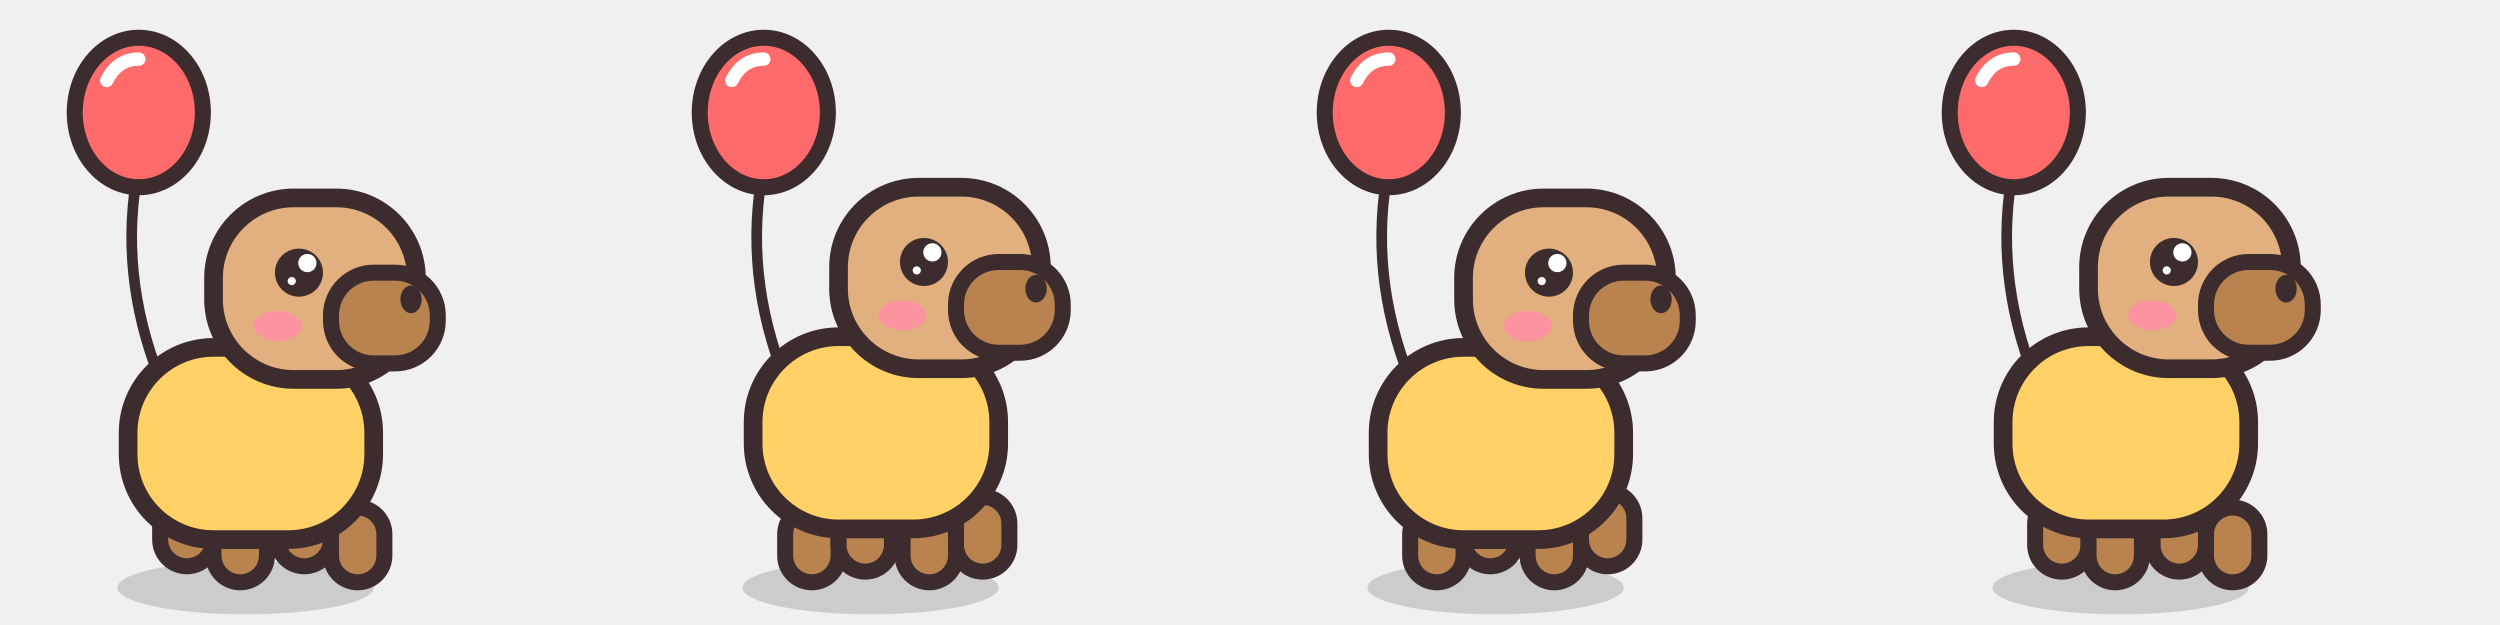
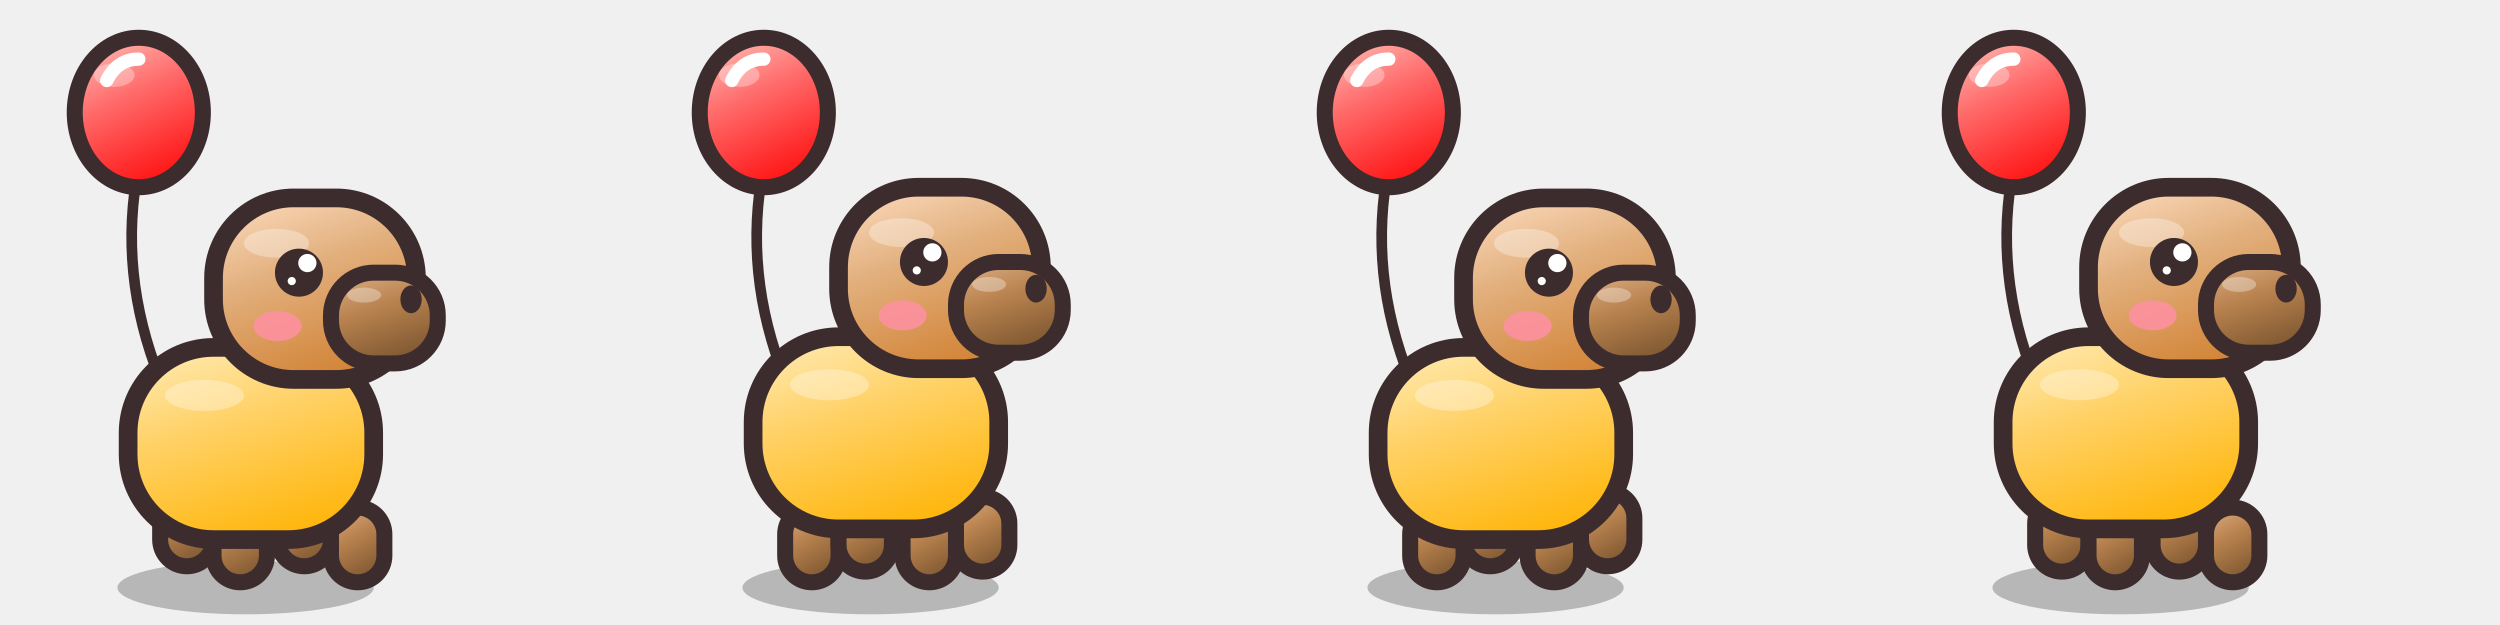
- <svg xmlns="http://www.w3.org/2000/svg" width="384" height="96" viewBox="0 0 384 96">
+ <svg xmlns="http://www.w3.org/2000/svg" data-painted="1" width="384" height="96" viewBox="0 0 384 96">
+   <defs>
+     <linearGradient id="pgFF6B6B" x1="0.15" y1="0" x2="0.55" y2="1">
+       <stop offset="0" stop-color="#FFBDB6" />
+       <stop offset="0.42" stop-color="#FF6B6B" />
+       <stop offset="0.82" stop-color="#FF2E2E" />
+       <stop offset="1" stop-color="#FF1414" />
+     </linearGradient>
+     <linearGradient id="pgB9834F" x1="0.15" y1="0" x2="0.55" y2="1">
+       <stop offset="0" stop-color="#DAAC83" />
+       <stop offset="0.42" stop-color="#B9834F" />
+       <stop offset="0.82" stop-color="#91653A" />
+       <stop offset="1" stop-color="#7F5832" />
+     </linearGradient>
+     <linearGradient id="pgFFD166" x1="0.15" y1="0" x2="0.55" y2="1">
+       <stop offset="0" stop-color="#FFEAB1" />
+       <stop offset="0.42" stop-color="#FFD166" />
+       <stop offset="0.82" stop-color="#FFBF29" />
+       <stop offset="1" stop-color="#FFB70F" />
+     </linearGradient>
+     <linearGradient id="pgE2B07E" x1="0.15" y1="0" x2="0.55" y2="1">
+       <stop offset="0" stop-color="#FBD9BB" />
+       <stop offset="0.42" stop-color="#E2B07E" />
+       <stop offset="0.82" stop-color="#D7914C" />
+       <stop offset="1" stop-color="#D28537" />
+     </linearGradient>
+   </defs>
  <g stroke-linejoin="round" stroke-linecap="round">
    <g transform="translate(0 17.28) scale(0.82)">
-       <ellipse cx="46" cy="89" rx="24" ry="5" fill="#000" opacity="0.15" />
+       <ellipse cx="46" cy="89" rx="24" ry="5" fill="#000" opacity="0.24" />
      <path d="M30 50 Q22 30 26 10" stroke="#3D2C2E" stroke-width="2" fill="none" />
-       <ellipse cx="26" cy="0" rx="12" ry="14" fill="#FF6B6B" stroke="#3D2C2E" stroke-width="3" />
+       <ellipse cx="26" cy="0" rx="12" ry="14" fill="url(#pgFF6B6B)" stroke="#3D2C2E" stroke-width="3" />
+       <ellipse cx="21.4" cy="-7.0" rx="3.8" ry="2.2" fill="#FFFFFF" opacity="0.32" />
      <path d="M20 -6 Q22 -10 26 -10" stroke="#FFFFFF" stroke-width="2.5" fill="none" />
-       <rect x="30" y="71" width="10" height="14" rx="5" fill="#B9834F" stroke="#3D2C2E" stroke-width="3" />
-       <rect x="40" y="74" width="10" height="14" rx="5" fill="#B9834F" stroke="#3D2C2E" stroke-width="3" />
-       <rect x="52" y="71" width="10" height="14" rx="5" fill="#B9834F" stroke="#3D2C2E" stroke-width="3" />
-       <rect x="62" y="74" width="10" height="14" rx="5" fill="#B9834F" stroke="#3D2C2E" stroke-width="3" />
+       <rect x="30" y="71" width="10" height="14" rx="5" fill="url(#pgB9834F)" stroke="#3D2C2E" stroke-width="3" />
+       <rect x="40" y="74" width="10" height="14" rx="5" fill="url(#pgB9834F)" stroke="#3D2C2E" stroke-width="3" />
+       <rect x="52" y="71" width="10" height="14" rx="5" fill="url(#pgB9834F)" stroke="#3D2C2E" stroke-width="3" />
+       <rect x="62" y="74" width="10" height="14" rx="5" fill="url(#pgB9834F)" stroke="#3D2C2E" stroke-width="3" />
      <g transform="translate(0 0)">
-         <rect x="24" y="44" width="46" height="36" rx="16" fill="#FFD166" stroke="#3D2C2E" stroke-width="3.5" />
-         <rect x="40" y="16" width="38" height="34" rx="15" fill="#E2B07E" stroke="#3D2C2E" stroke-width="3.5" />
-         <rect x="62" y="30" width="20" height="17" rx="8" fill="#B9834F" stroke="#3D2C2E" stroke-width="3" />
+         <rect x="24" y="44" width="46" height="36" rx="16" fill="url(#pgFFD166)" stroke="#3D2C2E" stroke-width="3.5" />
+         <ellipse cx="38.3" cy="53.0" rx="7.4" ry="2.9" fill="#FFFFFF" opacity="0.32" />
+         <rect x="40" y="16" width="38" height="34" rx="15" fill="url(#pgE2B07E)" stroke="#3D2C2E" stroke-width="3.5" />
+         <ellipse cx="51.8" cy="24.5" rx="6.1" ry="2.7" fill="#FFFFFF" opacity="0.32" />
+         <rect x="62" y="30" width="20" height="17" rx="8" fill="url(#pgB9834F)" stroke="#3D2C2E" stroke-width="3" />
+         <ellipse cx="68.2" cy="34.2" rx="3.2" ry="1.4" fill="#FFFFFF" opacity="0.32" />
        <ellipse cx="77" cy="35" rx="2" ry="2.6" fill="#3D2C2E" />
        <circle cx="56" cy="30" r="4.5" fill="#3D2C2E" />
        <circle cx="57.575" cy="28.2" r="1.71" fill="#FFFFFF" />
        <circle cx="54.65" cy="31.575" r="0.765" fill="#FFFFFF" />
        <ellipse cx="52" cy="40" rx="4.5" ry="2.8" fill="#FF8FA3" opacity="0.85" />
      </g>
    </g>
    <g transform="translate(96 17.28) scale(0.82)">
-       <ellipse cx="46" cy="89" rx="24" ry="5" fill="#000" opacity="0.15" />
+       <ellipse cx="46" cy="89" rx="24" ry="5" fill="#000" opacity="0.24" />
      <path d="M30 50 Q22 30 26 10" stroke="#3D2C2E" stroke-width="2" fill="none" />
-       <ellipse cx="26" cy="0" rx="12" ry="14" fill="#FF6B6B" stroke="#3D2C2E" stroke-width="3" />
+       <ellipse cx="26" cy="0" rx="12" ry="14" fill="url(#pgFF6B6B)" stroke="#3D2C2E" stroke-width="3" />
+       <ellipse cx="21.4" cy="-7.0" rx="3.8" ry="2.2" fill="#FFFFFF" opacity="0.32" />
      <path d="M20 -6 Q22 -10 26 -10" stroke="#FFFFFF" stroke-width="2.5" fill="none" />
-       <rect x="30" y="74" width="10" height="14" rx="5" fill="#B9834F" stroke="#3D2C2E" stroke-width="3" />
-       <rect x="40" y="72" width="10" height="14" rx="5" fill="#B9834F" stroke="#3D2C2E" stroke-width="3" />
-       <rect x="52" y="74" width="10" height="14" rx="5" fill="#B9834F" stroke="#3D2C2E" stroke-width="3" />
-       <rect x="62" y="72" width="10" height="14" rx="5" fill="#B9834F" stroke="#3D2C2E" stroke-width="3" />
+       <rect x="30" y="74" width="10" height="14" rx="5" fill="url(#pgB9834F)" stroke="#3D2C2E" stroke-width="3" />
+       <rect x="40" y="72" width="10" height="14" rx="5" fill="url(#pgB9834F)" stroke="#3D2C2E" stroke-width="3" />
+       <rect x="52" y="74" width="10" height="14" rx="5" fill="url(#pgB9834F)" stroke="#3D2C2E" stroke-width="3" />
+       <rect x="62" y="72" width="10" height="14" rx="5" fill="url(#pgB9834F)" stroke="#3D2C2E" stroke-width="3" />
      <g transform="translate(0 -2)">
-         <rect x="24" y="44" width="46" height="36" rx="16" fill="#FFD166" stroke="#3D2C2E" stroke-width="3.5" />
-         <rect x="40" y="16" width="38" height="34" rx="15" fill="#E2B07E" stroke="#3D2C2E" stroke-width="3.5" />
-         <rect x="62" y="30" width="20" height="17" rx="8" fill="#B9834F" stroke="#3D2C2E" stroke-width="3" />
+         <rect x="24" y="44" width="46" height="36" rx="16" fill="url(#pgFFD166)" stroke="#3D2C2E" stroke-width="3.5" />
+         <ellipse cx="38.3" cy="53.0" rx="7.4" ry="2.9" fill="#FFFFFF" opacity="0.32" />
+         <rect x="40" y="16" width="38" height="34" rx="15" fill="url(#pgE2B07E)" stroke="#3D2C2E" stroke-width="3.5" />
+         <ellipse cx="51.8" cy="24.5" rx="6.1" ry="2.7" fill="#FFFFFF" opacity="0.32" />
+         <rect x="62" y="30" width="20" height="17" rx="8" fill="url(#pgB9834F)" stroke="#3D2C2E" stroke-width="3" />
+         <ellipse cx="68.2" cy="34.2" rx="3.2" ry="1.4" fill="#FFFFFF" opacity="0.32" />
        <ellipse cx="77" cy="35" rx="2" ry="2.6" fill="#3D2C2E" />
        <circle cx="56" cy="30" r="4.5" fill="#3D2C2E" />
        <circle cx="57.575" cy="28.2" r="1.71" fill="#FFFFFF" />
        <circle cx="54.65" cy="31.575" r="0.765" fill="#FFFFFF" />
        <ellipse cx="52" cy="40" rx="4.5" ry="2.8" fill="#FF8FA3" opacity="0.85" />
      </g>
    </g>
    <g transform="translate(192 17.28) scale(0.82)">
-       <ellipse cx="46" cy="89" rx="24" ry="5" fill="#000" opacity="0.15" />
+       <ellipse cx="46" cy="89" rx="24" ry="5" fill="#000" opacity="0.24" />
      <path d="M30 50 Q22 30 26 10" stroke="#3D2C2E" stroke-width="2" fill="none" />
-       <ellipse cx="26" cy="0" rx="12" ry="14" fill="#FF6B6B" stroke="#3D2C2E" stroke-width="3" />
+       <ellipse cx="26" cy="0" rx="12" ry="14" fill="url(#pgFF6B6B)" stroke="#3D2C2E" stroke-width="3" />
+       <ellipse cx="21.4" cy="-7.0" rx="3.8" ry="2.2" fill="#FFFFFF" opacity="0.32" />
      <path d="M20 -6 Q22 -10 26 -10" stroke="#FFFFFF" stroke-width="2.5" fill="none" />
-       <rect x="30" y="74" width="10" height="14" rx="5" fill="#B9834F" stroke="#3D2C2E" stroke-width="3" />
-       <rect x="40" y="71" width="10" height="14" rx="5" fill="#B9834F" stroke="#3D2C2E" stroke-width="3" />
-       <rect x="52" y="74" width="10" height="14" rx="5" fill="#B9834F" stroke="#3D2C2E" stroke-width="3" />
-       <rect x="62" y="71" width="10" height="14" rx="5" fill="#B9834F" stroke="#3D2C2E" stroke-width="3" />
+       <rect x="30" y="74" width="10" height="14" rx="5" fill="url(#pgB9834F)" stroke="#3D2C2E" stroke-width="3" />
+       <rect x="40" y="71" width="10" height="14" rx="5" fill="url(#pgB9834F)" stroke="#3D2C2E" stroke-width="3" />
+       <rect x="52" y="74" width="10" height="14" rx="5" fill="url(#pgB9834F)" stroke="#3D2C2E" stroke-width="3" />
+       <rect x="62" y="71" width="10" height="14" rx="5" fill="url(#pgB9834F)" stroke="#3D2C2E" stroke-width="3" />
      <g transform="translate(0 0)">
-         <rect x="24" y="44" width="46" height="36" rx="16" fill="#FFD166" stroke="#3D2C2E" stroke-width="3.5" />
-         <rect x="40" y="16" width="38" height="34" rx="15" fill="#E2B07E" stroke="#3D2C2E" stroke-width="3.5" />
-         <rect x="62" y="30" width="20" height="17" rx="8" fill="#B9834F" stroke="#3D2C2E" stroke-width="3" />
+         <rect x="24" y="44" width="46" height="36" rx="16" fill="url(#pgFFD166)" stroke="#3D2C2E" stroke-width="3.5" />
+         <ellipse cx="38.3" cy="53.0" rx="7.4" ry="2.9" fill="#FFFFFF" opacity="0.32" />
+         <rect x="40" y="16" width="38" height="34" rx="15" fill="url(#pgE2B07E)" stroke="#3D2C2E" stroke-width="3.5" />
+         <ellipse cx="51.8" cy="24.5" rx="6.1" ry="2.7" fill="#FFFFFF" opacity="0.32" />
+         <rect x="62" y="30" width="20" height="17" rx="8" fill="url(#pgB9834F)" stroke="#3D2C2E" stroke-width="3" />
+         <ellipse cx="68.2" cy="34.2" rx="3.2" ry="1.4" fill="#FFFFFF" opacity="0.32" />
        <ellipse cx="77" cy="35" rx="2" ry="2.6" fill="#3D2C2E" />
        <circle cx="56" cy="30" r="4.5" fill="#3D2C2E" />
        <circle cx="57.575" cy="28.2" r="1.71" fill="#FFFFFF" />
        <circle cx="54.65" cy="31.575" r="0.765" fill="#FFFFFF" />
        <ellipse cx="52" cy="40" rx="4.5" ry="2.8" fill="#FF8FA3" opacity="0.85" />
      </g>
    </g>
    <g transform="translate(288 17.28) scale(0.82)">
-       <ellipse cx="46" cy="89" rx="24" ry="5" fill="#000" opacity="0.15" />
+       <ellipse cx="46" cy="89" rx="24" ry="5" fill="#000" opacity="0.24" />
      <path d="M30 50 Q22 30 26 10" stroke="#3D2C2E" stroke-width="2" fill="none" />
-       <ellipse cx="26" cy="0" rx="12" ry="14" fill="#FF6B6B" stroke="#3D2C2E" stroke-width="3" />
+       <ellipse cx="26" cy="0" rx="12" ry="14" fill="url(#pgFF6B6B)" stroke="#3D2C2E" stroke-width="3" />
+       <ellipse cx="21.4" cy="-7.0" rx="3.8" ry="2.2" fill="#FFFFFF" opacity="0.32" />
      <path d="M20 -6 Q22 -10 26 -10" stroke="#FFFFFF" stroke-width="2.5" fill="none" />
-       <rect x="30" y="72" width="10" height="14" rx="5" fill="#B9834F" stroke="#3D2C2E" stroke-width="3" />
-       <rect x="40" y="74" width="10" height="14" rx="5" fill="#B9834F" stroke="#3D2C2E" stroke-width="3" />
-       <rect x="52" y="72" width="10" height="14" rx="5" fill="#B9834F" stroke="#3D2C2E" stroke-width="3" />
-       <rect x="62" y="74" width="10" height="14" rx="5" fill="#B9834F" stroke="#3D2C2E" stroke-width="3" />
+       <rect x="30" y="72" width="10" height="14" rx="5" fill="url(#pgB9834F)" stroke="#3D2C2E" stroke-width="3" />
+       <rect x="40" y="74" width="10" height="14" rx="5" fill="url(#pgB9834F)" stroke="#3D2C2E" stroke-width="3" />
+       <rect x="52" y="72" width="10" height="14" rx="5" fill="url(#pgB9834F)" stroke="#3D2C2E" stroke-width="3" />
+       <rect x="62" y="74" width="10" height="14" rx="5" fill="url(#pgB9834F)" stroke="#3D2C2E" stroke-width="3" />
      <g transform="translate(0 -2)">
-         <rect x="24" y="44" width="46" height="36" rx="16" fill="#FFD166" stroke="#3D2C2E" stroke-width="3.5" />
-         <rect x="40" y="16" width="38" height="34" rx="15" fill="#E2B07E" stroke="#3D2C2E" stroke-width="3.5" />
-         <rect x="62" y="30" width="20" height="17" rx="8" fill="#B9834F" stroke="#3D2C2E" stroke-width="3" />
+         <rect x="24" y="44" width="46" height="36" rx="16" fill="url(#pgFFD166)" stroke="#3D2C2E" stroke-width="3.5" />
+         <ellipse cx="38.3" cy="53.0" rx="7.4" ry="2.9" fill="#FFFFFF" opacity="0.32" />
+         <rect x="40" y="16" width="38" height="34" rx="15" fill="url(#pgE2B07E)" stroke="#3D2C2E" stroke-width="3.5" />
+         <ellipse cx="51.8" cy="24.5" rx="6.1" ry="2.7" fill="#FFFFFF" opacity="0.32" />
+         <rect x="62" y="30" width="20" height="17" rx="8" fill="url(#pgB9834F)" stroke="#3D2C2E" stroke-width="3" />
+         <ellipse cx="68.2" cy="34.2" rx="3.2" ry="1.4" fill="#FFFFFF" opacity="0.32" />
        <ellipse cx="77" cy="35" rx="2" ry="2.6" fill="#3D2C2E" />
        <circle cx="56" cy="30" r="4.5" fill="#3D2C2E" />
        <circle cx="57.575" cy="28.2" r="1.71" fill="#FFFFFF" />
        <circle cx="54.65" cy="31.575" r="0.765" fill="#FFFFFF" />
        <ellipse cx="52" cy="40" rx="4.5" ry="2.8" fill="#FF8FA3" opacity="0.85" />
      </g>
    </g>
  </g>
</svg>
